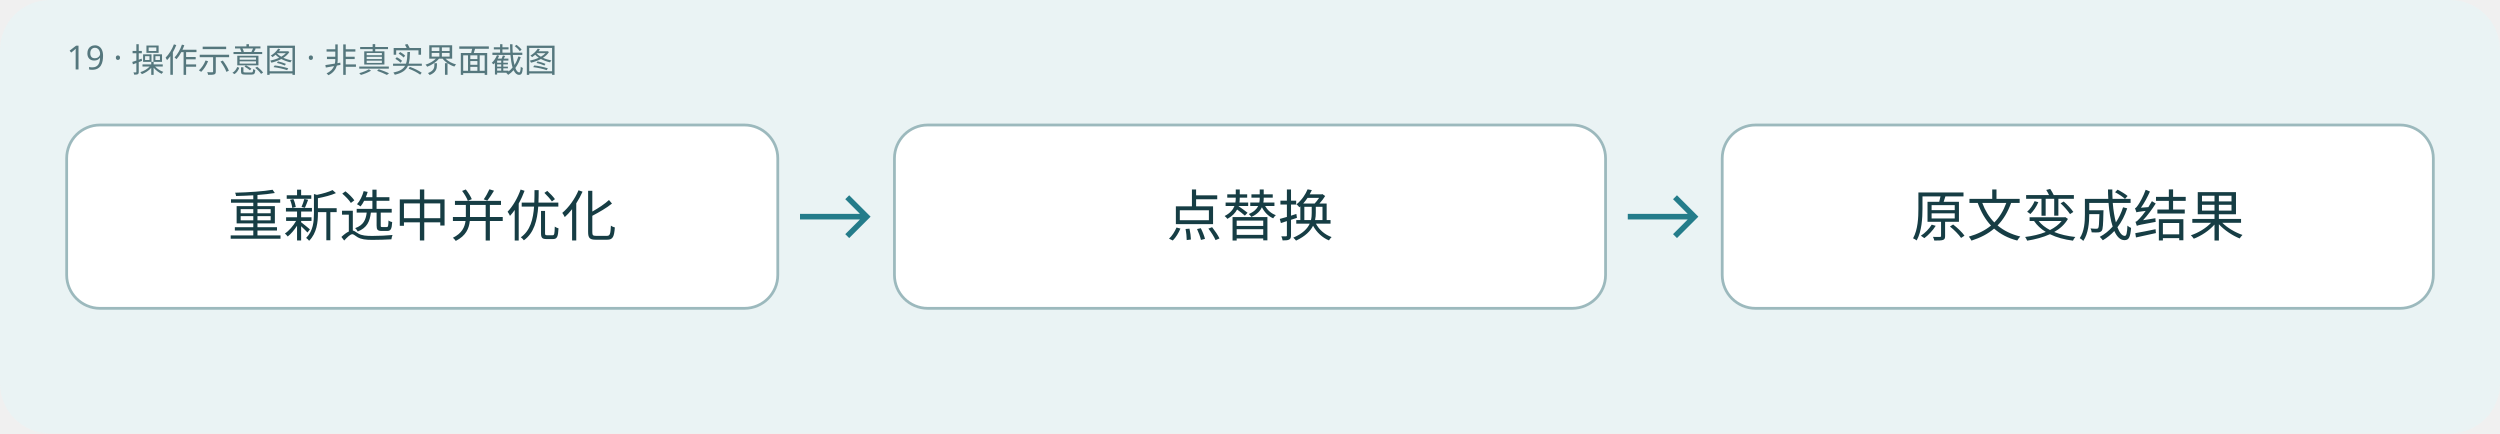
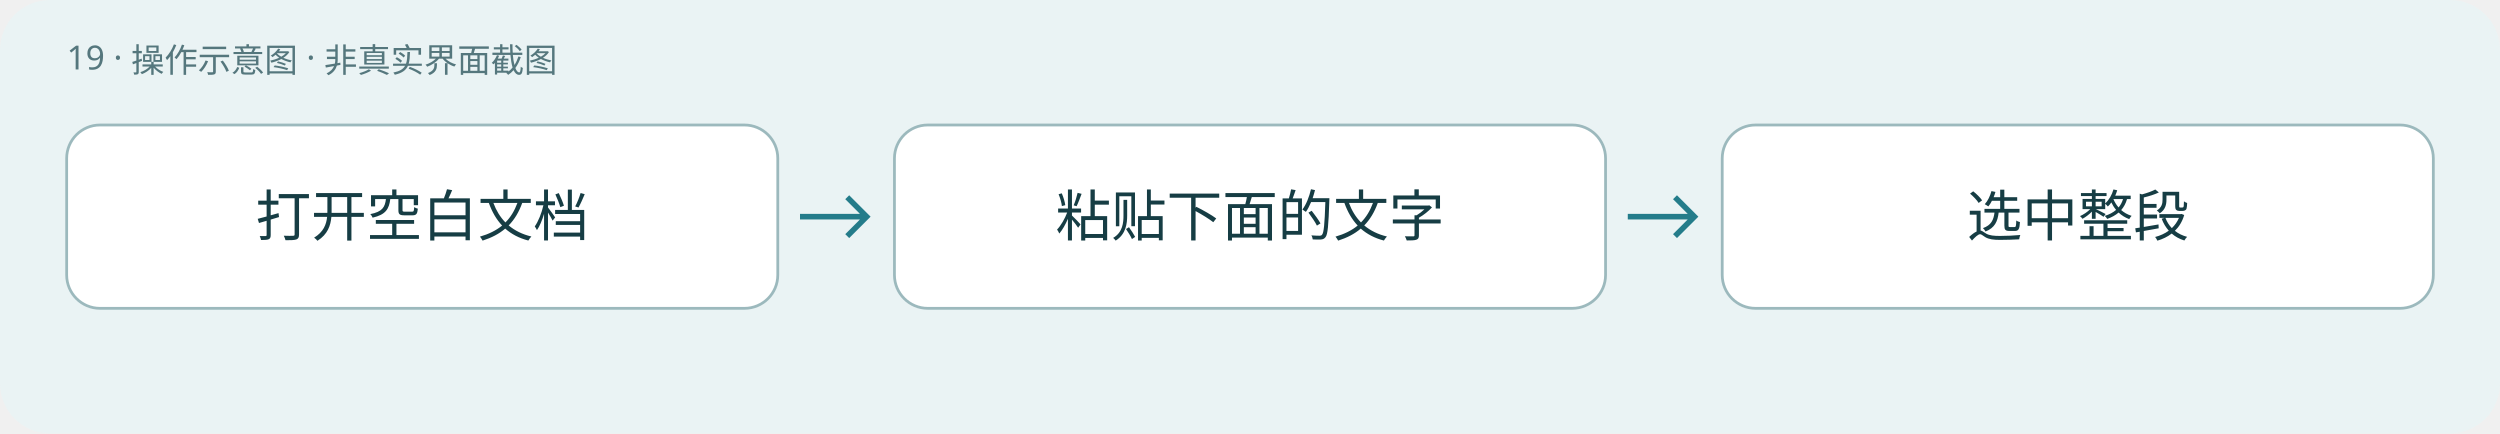
<svg xmlns="http://www.w3.org/2000/svg" viewBox="0 0 900 156" role="img">
  <rect width="900" height="156" rx="18" fill="#eaf3f4" />
  <rect x="24" y="45" width="256" height="66" rx="12" fill="white" stroke="#9cb9bd" />
-   <text x="152" y="85" text-anchor="middle" font-family="Microsoft YaHei,PingFang SC,sans-serif" font-size="20" fill="#163d44">重新选中并优化</text>
+   <text x="152" y="85" text-anchor="middle" font-family="Microsoft YaHei,PingFang SC,sans-serif" font-size="20" fill="#163d44">打开空白文档</text>
  <path d="M288 78 h24 m-7 -7 7 7 -7 7" fill="none" stroke="#247c8a" stroke-width="2" />
  <rect x="322" y="45" width="256" height="66" rx="12" fill="white" stroke="#9cb9bd" />
-   <text x="450" y="85" text-anchor="middle" font-family="Microsoft YaHei,PingFang SC,sans-serif" font-size="20" fill="#163d44">点替换</text>
+   <text x="450" y="85" text-anchor="middle" font-family="Microsoft YaHei,PingFang SC,sans-serif" font-size="20" fill="#163d44">粘贴下面的文字</text>
  <path d="M586 78 h24 m-7 -7 7 7 -7 7" fill="none" stroke="#247c8a" stroke-width="2" />
  <rect x="620" y="45" width="256" height="66" rx="12" fill="white" stroke="#9cb9bd" />
-   <text x="748" y="85" text-anchor="middle" font-family="Microsoft YaHei,PingFang SC,sans-serif" font-size="20" fill="#163d44">原文变成结果</text>
+   <text x="748" y="85" text-anchor="middle" font-family="Microsoft YaHei,PingFang SC,sans-serif" font-size="20" fill="#163d44">选中整段</text>
  <text x="24" y="25" font-family="sans-serif" font-size="12" fill="#55777d">19 · 操作示意图 · 非真实界面截图</text>
</svg>
